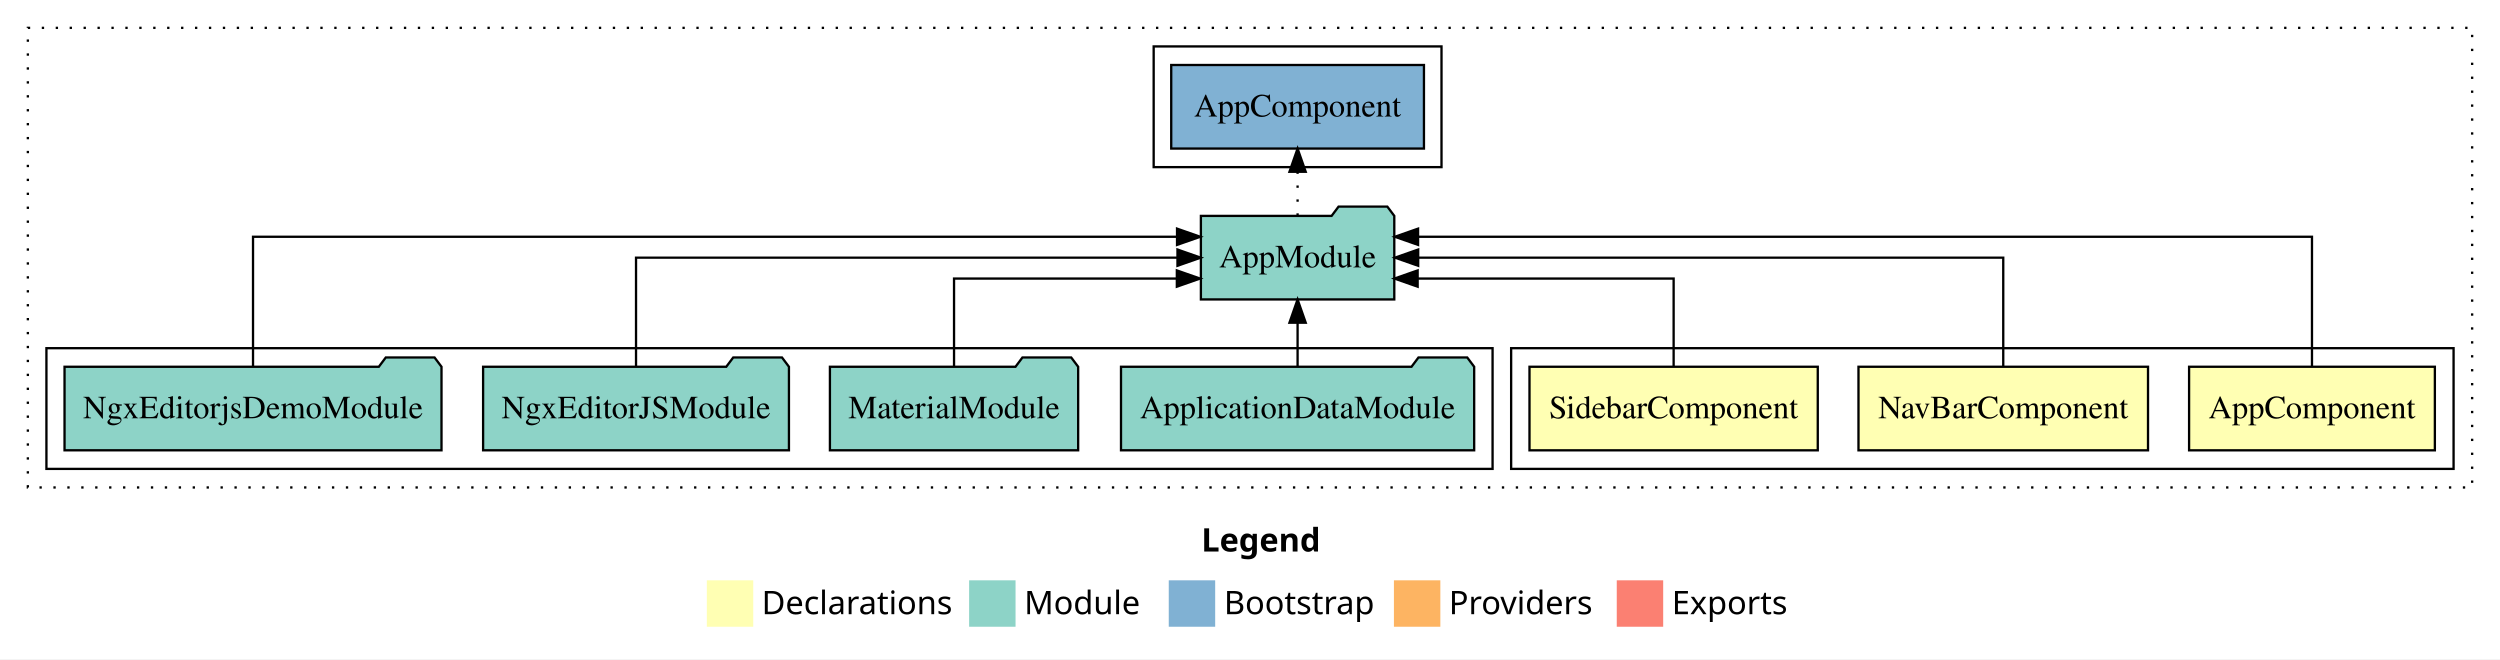
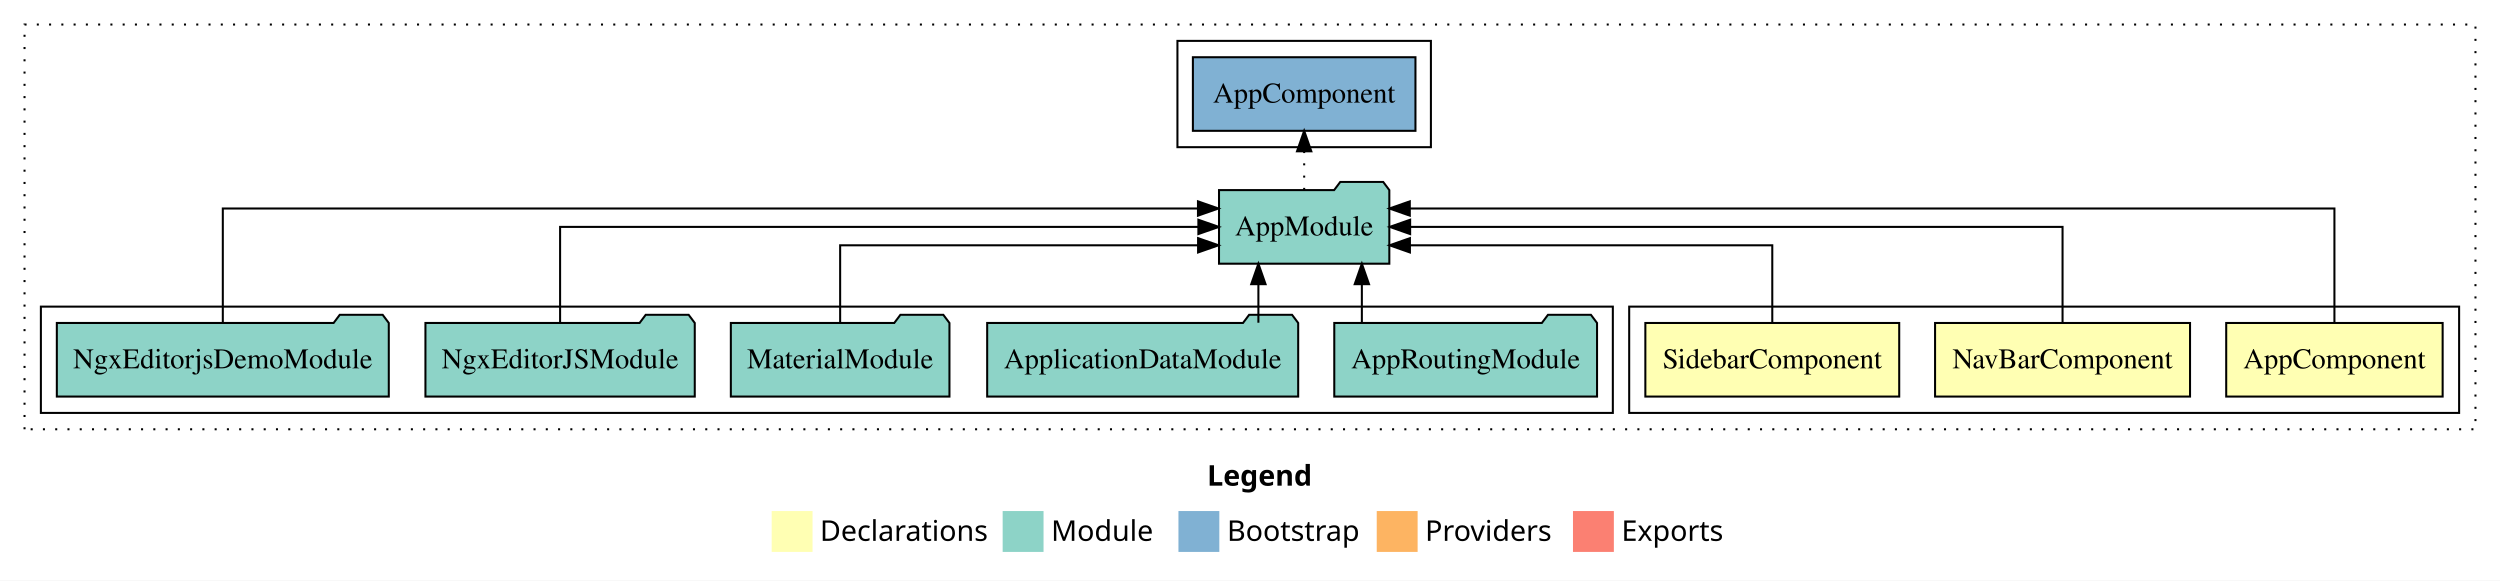
- <svg xmlns="http://www.w3.org/2000/svg" width="1077pt" height="284pt" viewBox="0.00 0.00 1077.00 284.00">
+ <svg xmlns="http://www.w3.org/2000/svg" width="1223pt" height="284pt" viewBox="0.00 0.00 1223.00 284.00">
  <g id="graph0" class="graph" transform="scale(1 1) rotate(0) translate(4 280)">
-     <polygon fill="#ffffff" stroke="transparent" points="-4,4 -4,-280 1073,-280 1073,4 -4,4" />
-     <text text-anchor="start" x="513.509" y="-42.4" font-family="sans-serif" font-weight="bold" font-size="14.00" fill="#000000">Legend</text>
-     <polygon fill="#ffffb3" stroke="transparent" points="300.5,-10 300.5,-30 320.5,-30 320.5,-10 300.5,-10" />
-     <text text-anchor="start" x="324.129" y="-15.4" font-family="sans-serif" font-size="14.00" fill="#000000">  Declarations</text>
-     <polygon fill="#8dd3c7" stroke="transparent" points="413.5,-10 413.5,-30 433.5,-30 433.5,-10 413.5,-10" />
-     <text text-anchor="start" x="437.225" y="-15.4" font-family="sans-serif" font-size="14.00" fill="#000000">  Module</text>
-     <polygon fill="#80b1d3" stroke="transparent" points="499.5,-10 499.5,-30 519.5,-30 519.5,-10 499.5,-10" />
-     <text text-anchor="start" x="523.281" y="-15.4" font-family="sans-serif" font-size="14.00" fill="#000000">  Bootstrap</text>
-     <polygon fill="#fdb462" stroke="transparent" points="596.5,-10 596.5,-30 616.5,-30 616.5,-10 596.5,-10" />
-     <text text-anchor="start" x="620.173" y="-15.4" font-family="sans-serif" font-size="14.00" fill="#000000">  Providers</text>
-     <polygon fill="#fb8072" stroke="transparent" points="692.5,-10 692.5,-30 712.5,-30 712.5,-10 692.5,-10" />
-     <text text-anchor="start" x="716.226" y="-15.4" font-family="sans-serif" font-size="14.00" fill="#000000">  Exports</text>
+     <polygon fill="#ffffff" stroke="transparent" points="-4,4 -4,-280 1219,-280 1219,4 -4,4" />
+     <text text-anchor="start" x="586.509" y="-42.4" font-family="sans-serif" font-weight="bold" font-size="14.00" fill="#000000">Legend</text>
+     <polygon fill="#ffffb3" stroke="transparent" points="373.5,-10 373.5,-30 393.5,-30 393.5,-10 373.5,-10" />
+     <text text-anchor="start" x="397.129" y="-15.4" font-family="sans-serif" font-size="14.00" fill="#000000">  Declarations</text>
+     <polygon fill="#8dd3c7" stroke="transparent" points="486.5,-10 486.5,-30 506.5,-30 506.5,-10 486.5,-10" />
+     <text text-anchor="start" x="510.225" y="-15.4" font-family="sans-serif" font-size="14.00" fill="#000000">  Module</text>
+     <polygon fill="#80b1d3" stroke="transparent" points="572.5,-10 572.5,-30 592.5,-30 592.5,-10 572.5,-10" />
+     <text text-anchor="start" x="596.281" y="-15.4" font-family="sans-serif" font-size="14.00" fill="#000000">  Bootstrap</text>
+     <polygon fill="#fdb462" stroke="transparent" points="669.5,-10 669.5,-30 689.5,-30 689.5,-10 669.5,-10" />
+     <text text-anchor="start" x="693.173" y="-15.4" font-family="sans-serif" font-size="14.00" fill="#000000">  Providers</text>
+     <polygon fill="#fb8072" stroke="transparent" points="765.5,-10 765.5,-30 785.5,-30 785.5,-10 765.5,-10" />
+     <text text-anchor="start" x="789.226" y="-15.4" font-family="sans-serif" font-size="14.00" fill="#000000">  Exports</text>
    <g id="clust1" class="cluster">
-       <polygon fill="none" stroke="#000000" stroke-dasharray="1,5" points="8,-70 8,-268 1061,-268 1061,-70 8,-70" />
+       <polygon fill="none" stroke="#000000" stroke-dasharray="1,5" points="8,-70 8,-268 1207,-268 1207,-70 8,-70" />
    </g>
    <g id="clust2" class="cluster">
-       <polygon fill="none" stroke="#000000" points="647,-78 647,-130 1053,-130 1053,-78 647,-78" />
+       <polygon fill="none" stroke="#000000" points="793,-78 793,-130 1199,-130 1199,-78 793,-78" />
    </g>
    <g id="clust6" class="cluster">
-       <polygon fill="none" stroke="#000000" points="16,-78 16,-130 639,-130 639,-78 16,-78" />
+       <polygon fill="none" stroke="#000000" points="16,-78 16,-130 785,-130 785,-78 16,-78" />
    </g>
    <g id="clust8" class="cluster">
-       <polygon fill="none" stroke="#000000" points="493,-208 493,-260 617,-260 617,-208 493,-208" />
+       <polygon fill="none" stroke="#000000" points="572,-208 572,-260 696,-260 696,-208 572,-208" />
    </g>
    <g id="node1" class="node">
-       <polygon fill="#ffffb3" stroke="#000000" points="1044.94,-122 939.06,-122 939.06,-86 1044.94,-86 1044.94,-122" />
-       <text text-anchor="middle" x="992" y="-99.8" font-family="Times,serif" font-size="14.00" fill="#000000">AppComponent</text>
+       <polygon fill="#ffffb3" stroke="#000000" points="1190.94,-122 1085.06,-122 1085.06,-86 1190.94,-86 1190.94,-122" />
+       <text text-anchor="middle" x="1138" y="-99.8" font-family="Times,serif" font-size="14.00" fill="#000000">AppComponent</text>
    </g>
    <g id="node4" class="node">
-       <polygon fill="#8dd3c7" stroke="#000000" points="596.657,-187 593.657,-191 572.657,-191 569.657,-187 513.343,-187 513.343,-151 596.657,-151 596.657,-187" />
-       <text text-anchor="middle" x="555" y="-164.8" font-family="Times,serif" font-size="14.00" fill="#000000">AppModule</text>
+       <polygon fill="#8dd3c7" stroke="#000000" points="675.657,-187 672.657,-191 651.657,-191 648.657,-187 592.343,-187 592.343,-151 675.657,-151 675.657,-187" />
+       <text text-anchor="middle" x="634" y="-164.8" font-family="Times,serif" font-size="14.00" fill="#000000">AppModule</text>
    </g>
    <g id="edge1" class="edge">
-       <path fill="none" stroke="#000000" d="M992,-122.292C992,-144.206 992,-178 992,-178 992,-178 606.901,-178 606.901,-178" />
-       <polygon fill="#000000" stroke="#000000" points="606.901,-174.5 596.901,-178 606.901,-181.5 606.901,-174.5" />
+       <path fill="none" stroke="#000000" d="M1138,-122.292C1138,-144.206 1138,-178 1138,-178 1138,-178 685.673,-178 685.673,-178" />
+       <polygon fill="#000000" stroke="#000000" points="685.673,-174.5 675.673,-178 685.673,-181.5 685.673,-174.5" />
    </g>
    <g id="node2" class="node">
-       <polygon fill="#ffffb3" stroke="#000000" points="921.365,-122 796.635,-122 796.635,-86 921.365,-86 921.365,-122" />
-       <text text-anchor="middle" x="859" y="-99.8" font-family="Times,serif" font-size="14.00" fill="#000000">NavBarComponent</text>
+       <polygon fill="#ffffb3" stroke="#000000" points="1067.366,-122 942.635,-122 942.635,-86 1067.366,-86 1067.366,-122" />
+       <text text-anchor="middle" x="1005" y="-99.8" font-family="Times,serif" font-size="14.00" fill="#000000">NavBarComponent</text>
    </g>
    <g id="edge2" class="edge">
-       <path fill="none" stroke="#000000" d="M859,-122.106C859,-141.339 859,-169 859,-169 859,-169 606.951,-169 606.951,-169" />
-       <polygon fill="#000000" stroke="#000000" points="606.951,-165.5 596.951,-169 606.951,-172.5 606.951,-165.5" />
+       <path fill="none" stroke="#000000" d="M1005,-122.106C1005,-141.339 1005,-169 1005,-169 1005,-169 685.837,-169 685.837,-169" />
+       <polygon fill="#000000" stroke="#000000" points="685.837,-165.5 675.837,-169 685.837,-172.5 685.837,-165.5" />
    </g>
    <g id="node3" class="node">
-       <polygon fill="#ffffb3" stroke="#000000" points="779.095,-122 654.905,-122 654.905,-86 779.095,-86 779.095,-122" />
-       <text text-anchor="middle" x="717" y="-99.8" font-family="Times,serif" font-size="14.00" fill="#000000">SidebarComponent</text>
+       <polygon fill="#ffffb3" stroke="#000000" points="925.095,-122 800.905,-122 800.905,-86 925.095,-86 925.095,-122" />
+       <text text-anchor="middle" x="863" y="-99.8" font-family="Times,serif" font-size="14.00" fill="#000000">SidebarComponent</text>
    </g>
    <g id="edge3" class="edge">
-       <path fill="none" stroke="#000000" d="M717,-122.027C717,-138.398 717,-160 717,-160 717,-160 606.719,-160 606.719,-160" />
-       <polygon fill="#000000" stroke="#000000" points="606.719,-156.5 596.719,-160 606.719,-163.5 606.719,-156.5" />
+       <path fill="none" stroke="#000000" d="M863,-122.027C863,-138.398 863,-160 863,-160 863,-160 685.736,-160 685.736,-160" />
+       <polygon fill="#000000" stroke="#000000" points="685.736,-156.5 675.736,-160 685.736,-163.5 685.736,-156.5" />
    </g>
-     <g id="node9" class="node">
-       <polygon fill="#80b1d3" stroke="#000000" points="609.439,-252 500.561,-252 500.561,-216 609.439,-216 609.439,-252" />
-       <text text-anchor="middle" x="555" y="-229.8" font-family="Times,serif" font-size="14.00" fill="#000000">AppComponent </text>
+     <g id="node10" class="node">
+       <polygon fill="#80b1d3" stroke="#000000" points="688.439,-252 579.561,-252 579.561,-216 688.439,-216 688.439,-252" />
+       <text text-anchor="middle" x="634" y="-229.8" font-family="Times,serif" font-size="14.00" fill="#000000">AppComponent </text>
    </g>
-     <g id="edge8" class="edge">
-       <path fill="none" stroke="#000000" stroke-dasharray="1,5" d="M555,-187.106C555,-187.106 555,-205.991 555,-205.991" />
-       <polygon fill="#000000" stroke="#000000" points="551.5,-205.991 555,-215.991 558.5,-205.991 551.5,-205.991" />
+     <g id="edge9" class="edge">
+       <path fill="none" stroke="#000000" stroke-dasharray="1,5" d="M634,-187.106C634,-187.106 634,-205.991 634,-205.991" />
+       <polygon fill="#000000" stroke="#000000" points="630.5,-205.991 634,-215.991 637.5,-205.991 630.5,-205.991" />
    </g>
    <g id="node5" class="node">
+       <polygon fill="#8dd3c7" stroke="#000000" points="777.274,-122 774.274,-126 753.274,-126 750.274,-122 648.726,-122 648.726,-86 777.274,-86 777.274,-122" />
+       <text text-anchor="middle" x="713" y="-99.8" font-family="Times,serif" font-size="14.00" fill="#000000">AppRoutingModule</text>
+     </g>
+     <g id="edge4" class="edge">
+       <path fill="none" stroke="#000000" d="M662.221,-122.106C662.221,-122.106 662.221,-140.991 662.221,-140.991" />
+       <polygon fill="#000000" stroke="#000000" points="658.721,-140.991 662.221,-150.991 665.721,-140.991 658.721,-140.991" />
+     </g>
+     <g id="node6" class="node">
      <polygon fill="#8dd3c7" stroke="#000000" points="631.074,-122 628.074,-126 607.074,-126 604.074,-122 478.926,-122 478.926,-86 631.074,-86 631.074,-122" />
      <text text-anchor="middle" x="555" y="-99.8" font-family="Times,serif" font-size="14.00" fill="#000000">ApplicationDataModule</text>
    </g>
-     <g id="edge4" class="edge">
-       <path fill="none" stroke="#000000" d="M555,-122.106C555,-122.106 555,-140.991 555,-140.991" />
-       <polygon fill="#000000" stroke="#000000" points="551.5,-140.991 555,-150.991 558.5,-140.991 551.5,-140.991" />
+     <g id="edge5" class="edge">
+       <path fill="none" stroke="#000000" d="M611.605,-122.106C611.605,-122.106 611.605,-140.991 611.605,-140.991" />
+       <polygon fill="#000000" stroke="#000000" points="608.105,-140.991 611.605,-150.991 615.105,-140.991 608.105,-140.991" />
    </g>
-     <g id="node6" class="node">
+     <g id="node7" class="node">
      <polygon fill="#8dd3c7" stroke="#000000" points="460.471,-122 457.471,-126 436.471,-126 433.471,-122 353.529,-122 353.529,-86 460.471,-86 460.471,-122" />
      <text text-anchor="middle" x="407" y="-99.8" font-family="Times,serif" font-size="14.00" fill="#000000">MaterialModule</text>
    </g>
-     <g id="edge5" class="edge">
-       <path fill="none" stroke="#000000" d="M407,-122.027C407,-138.398 407,-160 407,-160 407,-160 502.985,-160 502.985,-160" />
-       <polygon fill="#000000" stroke="#000000" points="502.985,-163.5 512.985,-160 502.985,-156.5 502.985,-163.5" />
+     <g id="edge6" class="edge">
+       <path fill="none" stroke="#000000" d="M407,-122.027C407,-138.398 407,-160 407,-160 407,-160 582.1,-160 582.1,-160" />
+       <polygon fill="#000000" stroke="#000000" points="582.1,-163.5 592.1,-160 582.1,-156.5 582.1,-163.5" />
    </g>
-     <g id="node7" class="node">
+     <g id="node8" class="node">
      <polygon fill="#8dd3c7" stroke="#000000" points="335.878,-122 332.878,-126 311.878,-126 308.878,-122 204.122,-122 204.122,-86 335.878,-86 335.878,-122" />
      <text text-anchor="middle" x="270" y="-99.8" font-family="Times,serif" font-size="14.00" fill="#000000">NgxEditorJSModule</text>
    </g>
-     <g id="edge6" class="edge">
-       <path fill="none" stroke="#000000" d="M270,-122.106C270,-141.339 270,-169 270,-169 270,-169 503.253,-169 503.253,-169" />
-       <polygon fill="#000000" stroke="#000000" points="503.253,-172.5 513.253,-169 503.253,-165.5 503.253,-172.5" />
+     <g id="edge7" class="edge">
+       <path fill="none" stroke="#000000" d="M270,-122.106C270,-141.339 270,-169 270,-169 270,-169 582.245,-169 582.245,-169" />
+       <polygon fill="#000000" stroke="#000000" points="582.245,-172.5 592.245,-169 582.245,-165.5 582.245,-172.5" />
    </g>
-     <g id="node8" class="node">
+     <g id="node9" class="node">
      <polygon fill="#8dd3c7" stroke="#000000" points="186.198,-122 183.198,-126 162.198,-126 159.198,-122 23.802,-122 23.802,-86 186.198,-86 186.198,-122" />
      <text text-anchor="middle" x="105" y="-99.8" font-family="Times,serif" font-size="14.00" fill="#000000">NgxEditorjsDemoModule</text>
    </g>
-     <g id="edge7" class="edge">
-       <path fill="none" stroke="#000000" d="M105,-122.292C105,-144.206 105,-178 105,-178 105,-178 503.069,-178 503.069,-178" />
-       <polygon fill="#000000" stroke="#000000" points="503.069,-181.5 513.069,-178 503.069,-174.5 503.069,-181.5" />
+     <g id="edge8" class="edge">
+       <path fill="none" stroke="#000000" d="M105,-122.292C105,-144.206 105,-178 105,-178 105,-178 582.048,-178 582.048,-178" />
+       <polygon fill="#000000" stroke="#000000" points="582.048,-181.5 592.048,-178 582.048,-174.5 582.048,-181.5" />
    </g>
  </g>
</svg>
